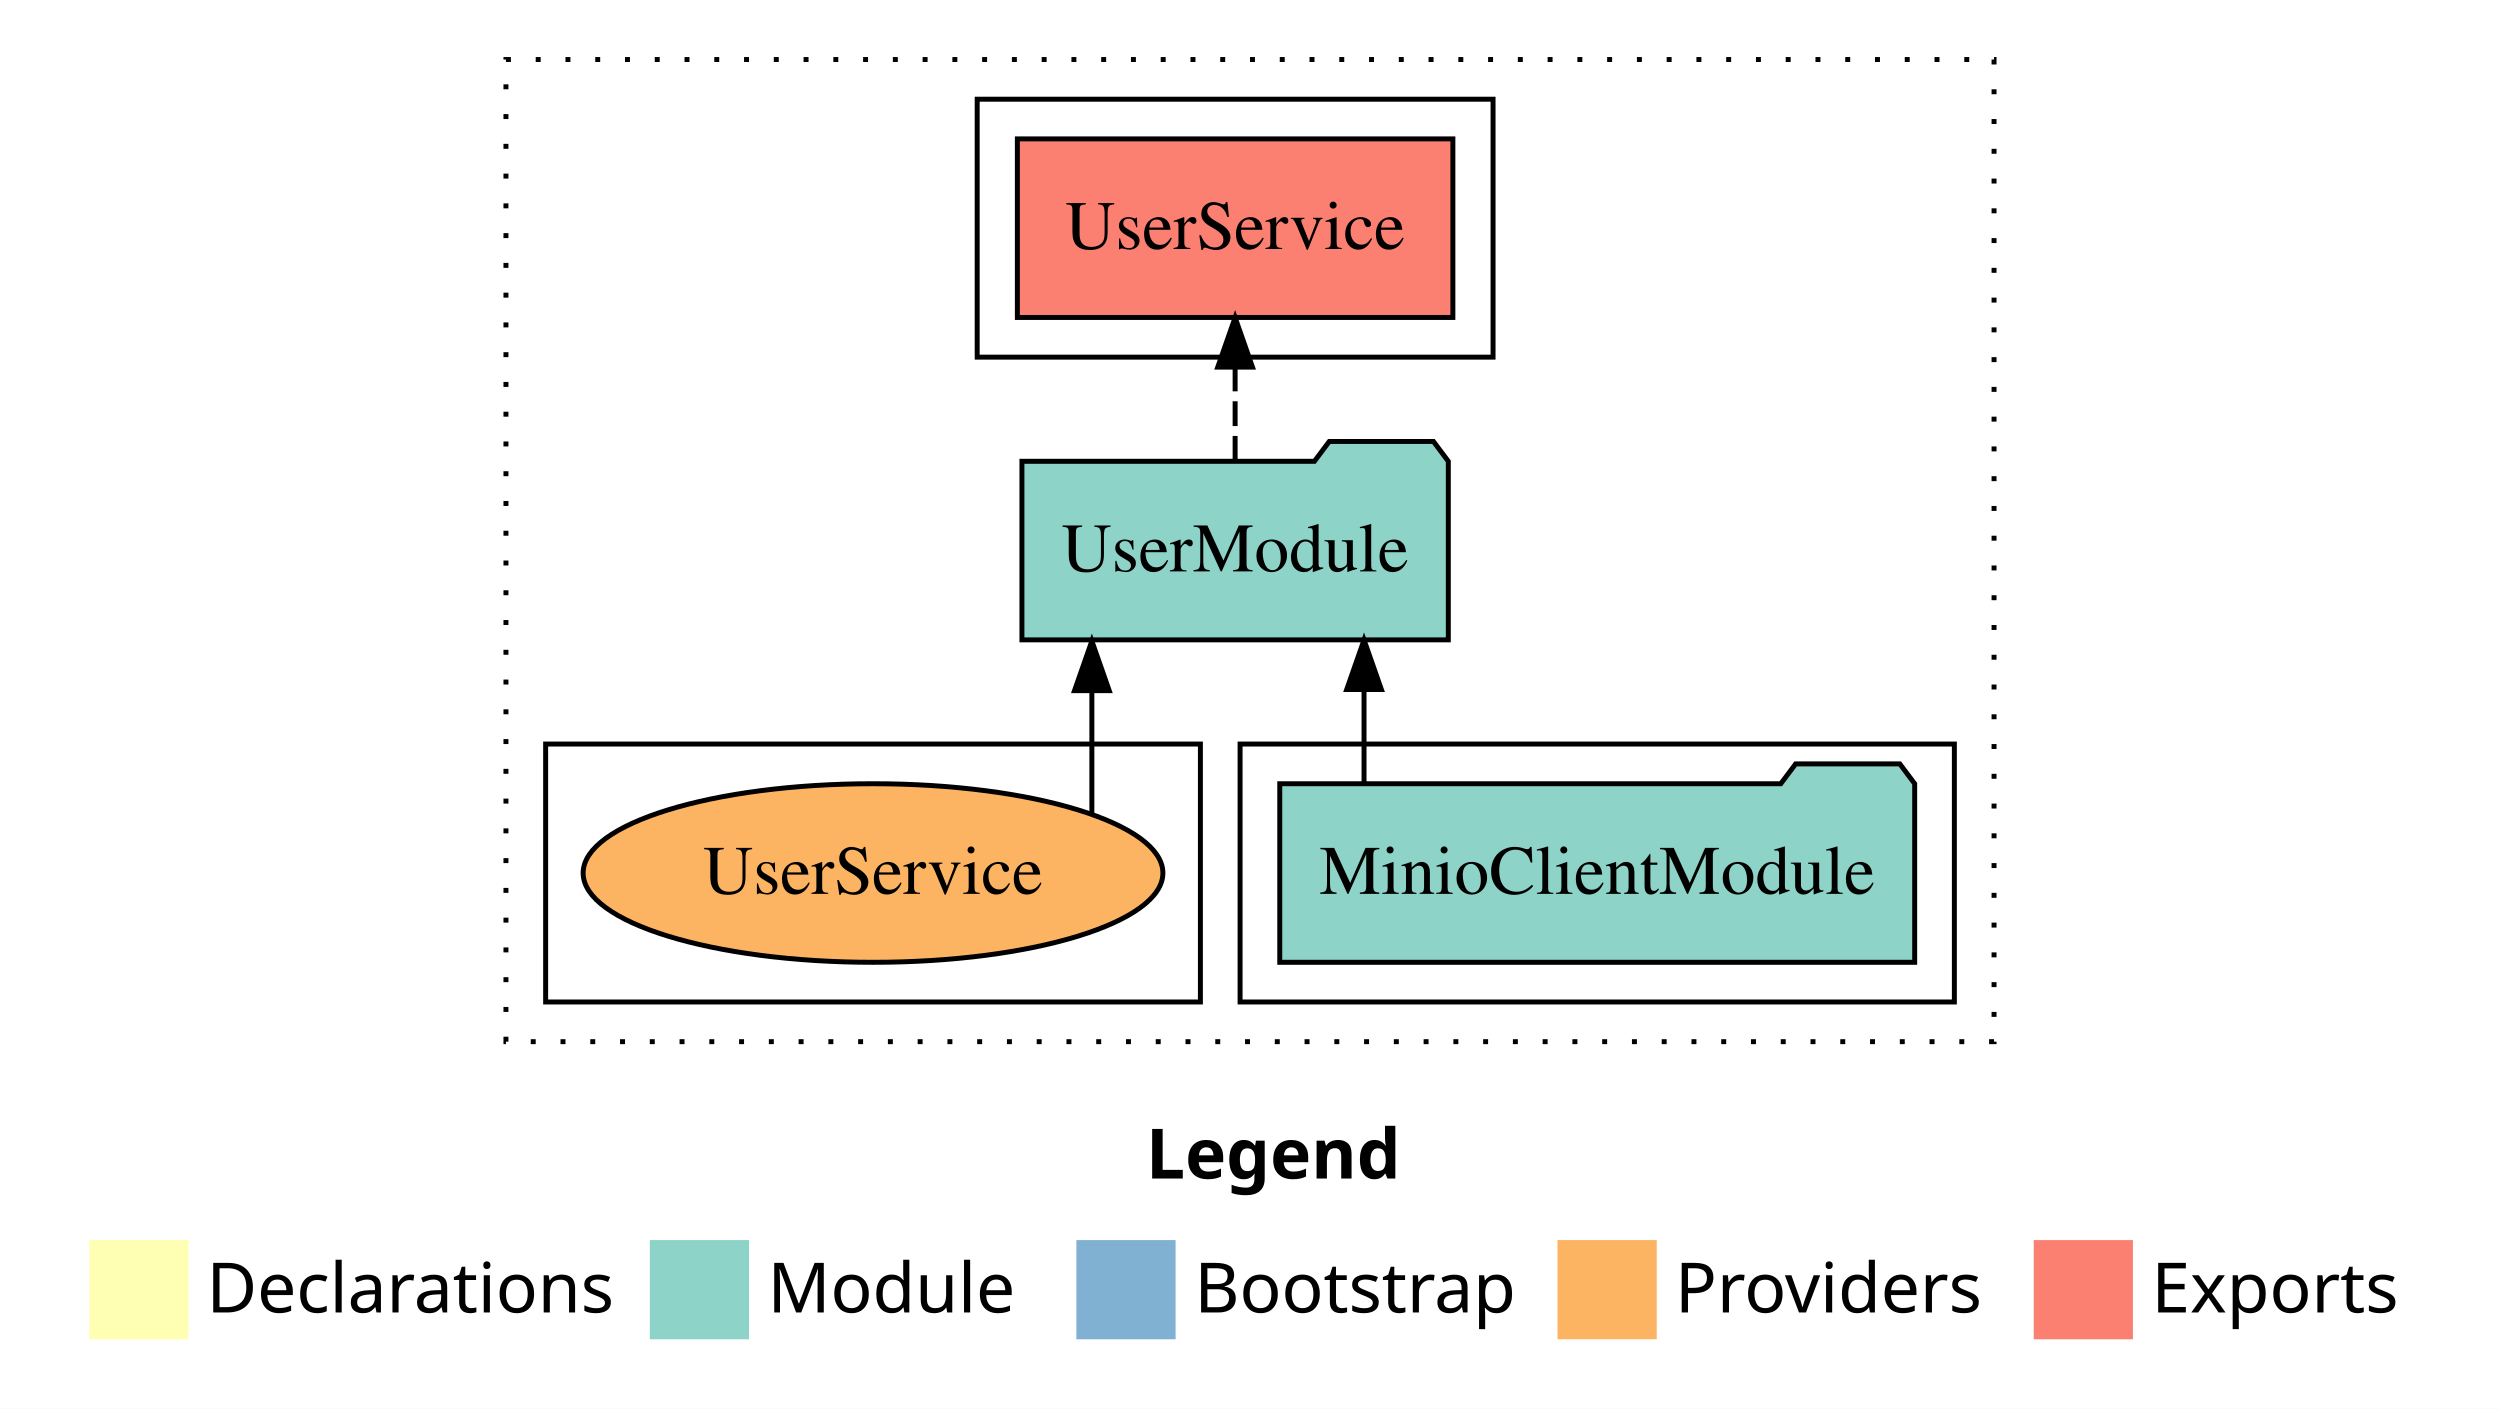
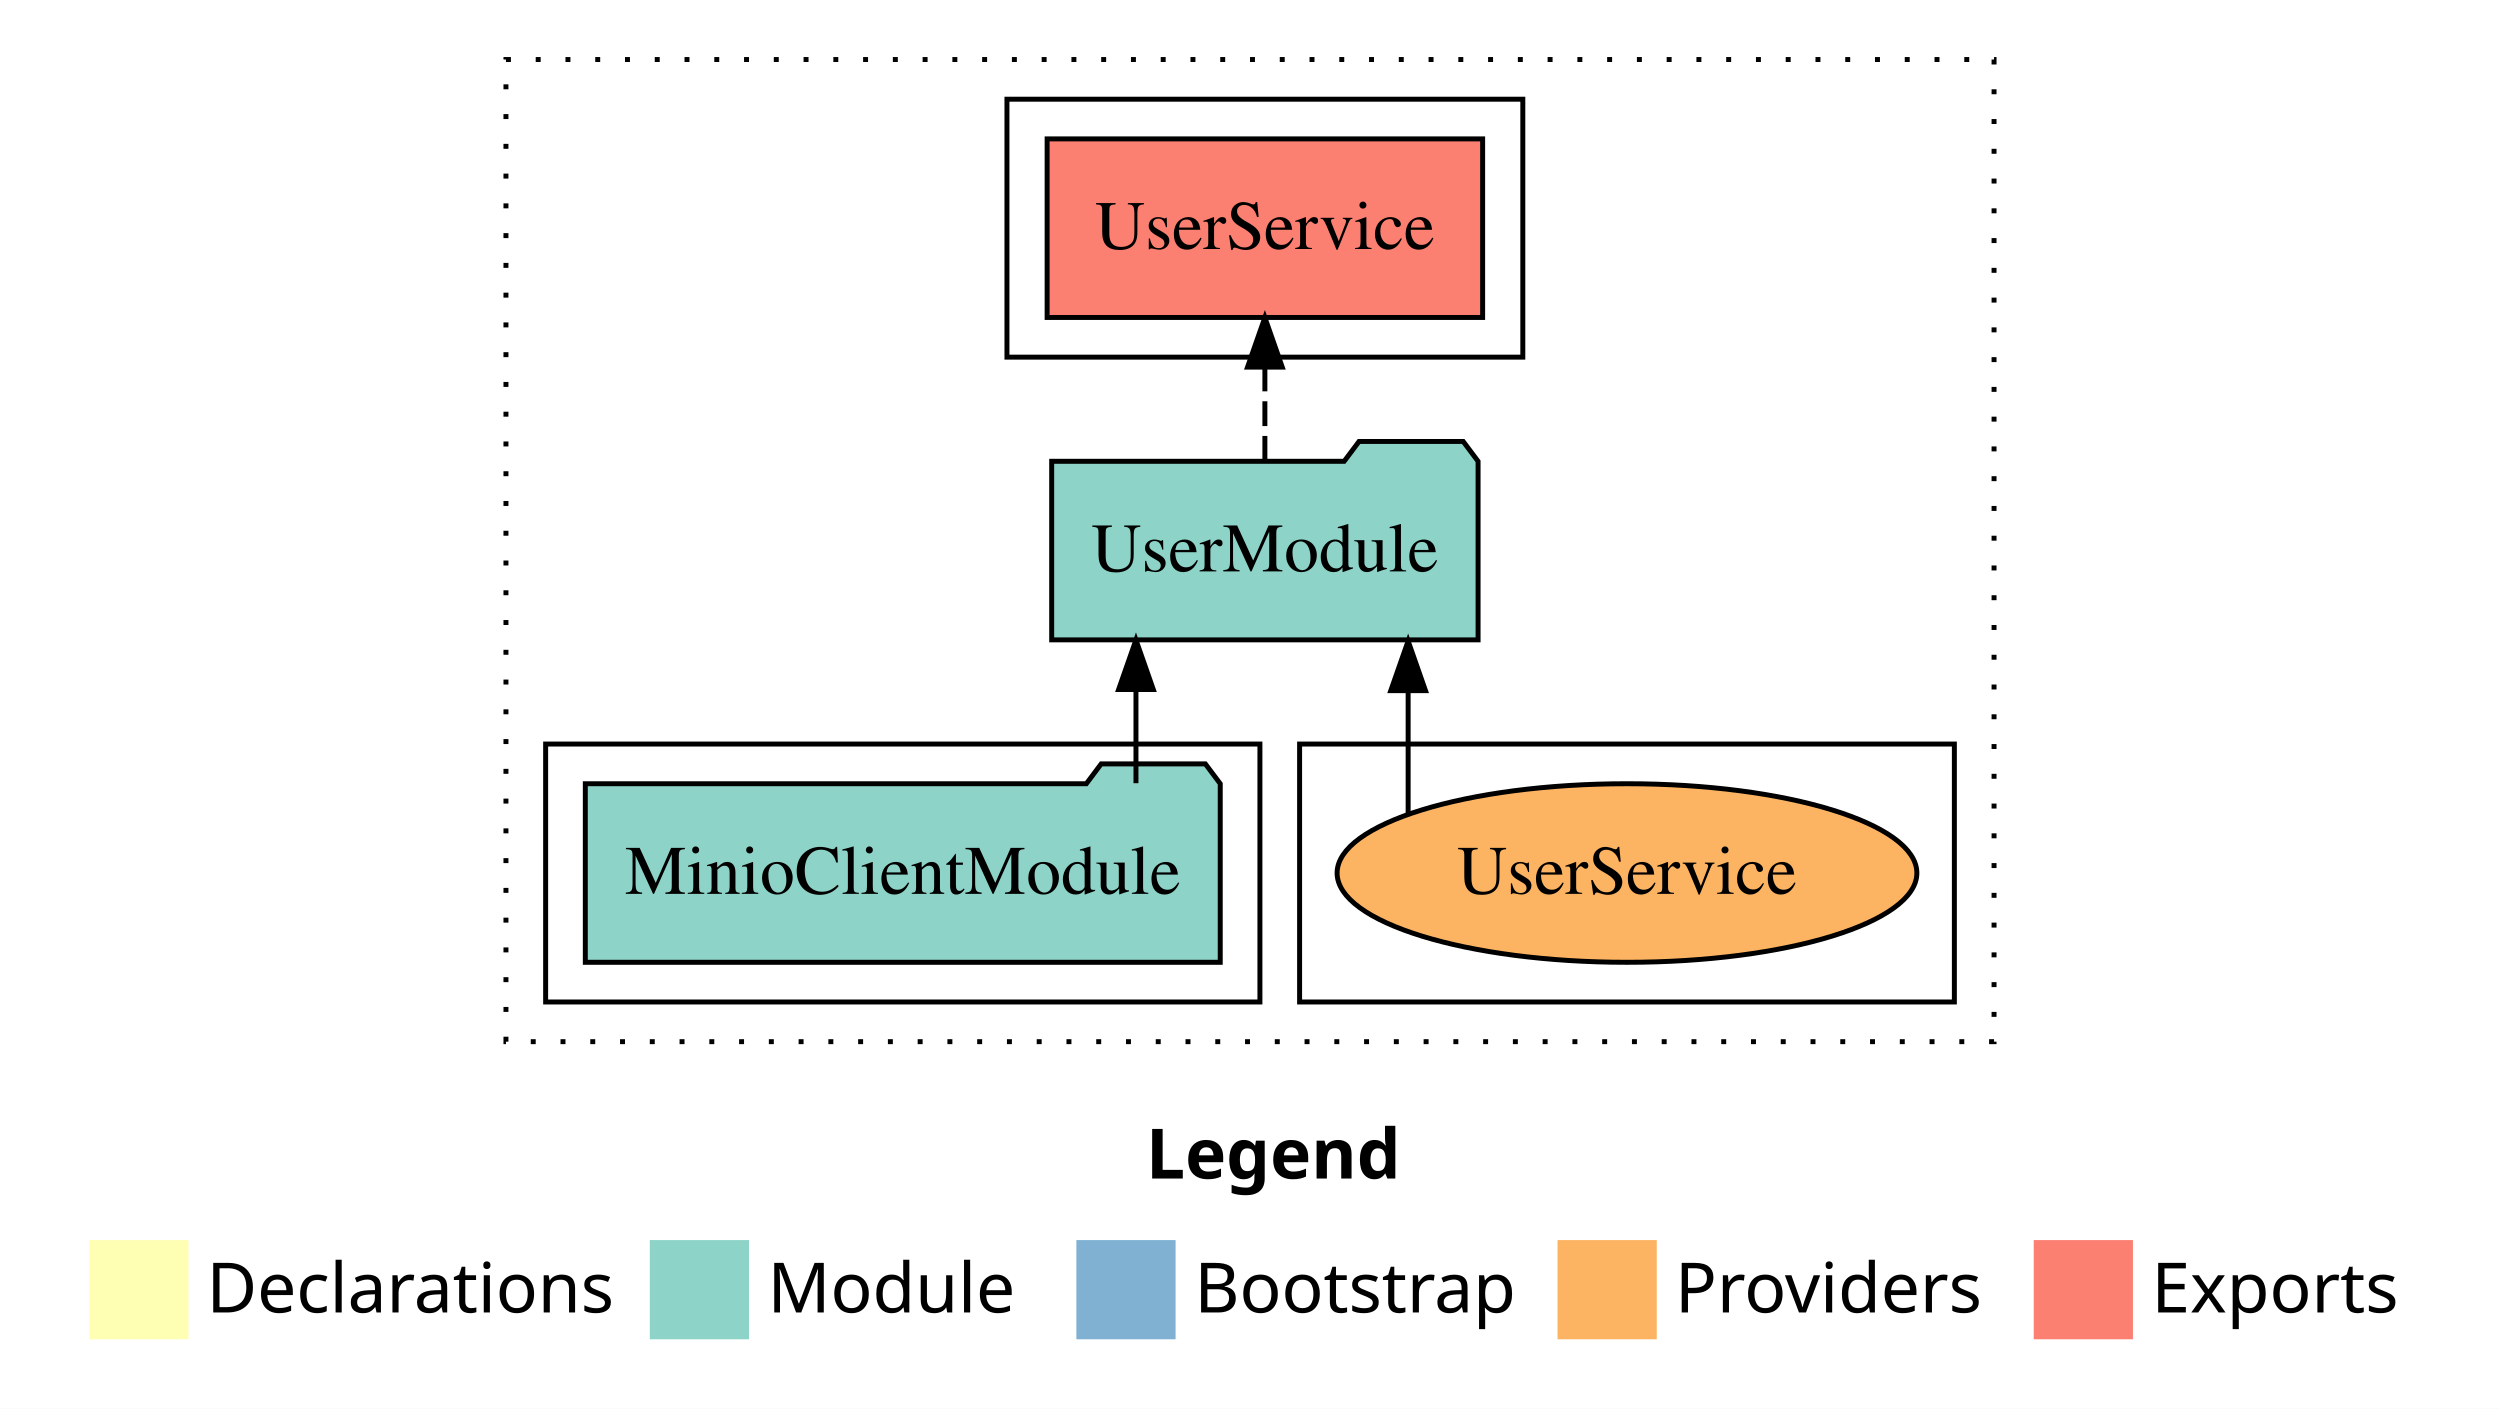
<svg xmlns="http://www.w3.org/2000/svg" width="504pt" height="284pt" viewBox="0.00 0.00 504.00 284.00">
  <g id="graph0" class="graph" transform="scale(1 1) rotate(0) translate(4 280)">
    <polygon fill="white" stroke="transparent" points="-4,4 -4,-280 500,-280 500,4 -4,4" />
    <text text-anchor="start" x="227.01" y="-42.4" font-family="Times-12" font-weight="bold" font-size="14.00">Legend</text>
    <polygon fill="#ffffb3" stroke="transparent" points="14,-10 14,-30 34,-30 34,-10 14,-10" />
    <text text-anchor="start" x="37.63" y="-15.4" font-family="Times-12" font-size="14.00">  Declarations</text>
    <polygon fill="#8dd3c7" stroke="transparent" points="127,-10 127,-30 147,-30 147,-10 127,-10" />
    <text text-anchor="start" x="150.73" y="-15.4" font-family="Times-12" font-size="14.00">  Module</text>
    <polygon fill="#80b1d3" stroke="transparent" points="213,-10 213,-30 233,-30 233,-10 213,-10" />
    <text text-anchor="start" x="236.78" y="-15.4" font-family="Times-12" font-size="14.00">  Bootstrap</text>
    <polygon fill="#fdb462" stroke="transparent" points="310,-10 310,-30 330,-30 330,-10 310,-10" />
    <text text-anchor="start" x="333.67" y="-15.4" font-family="Times-12" font-size="14.00">  Providers</text>
    <polygon fill="#fb8072" stroke="transparent" points="406,-10 406,-30 426,-30 426,-10 406,-10" />
    <text text-anchor="start" x="429.73" y="-15.4" font-family="Times-12" font-size="14.00">  Exports</text>
    <g id="clust1" class="cluster">
      <polygon fill="none" stroke="black" stroke-dasharray="1,5" points="98,-70 98,-268 398,-268 398,-70 98,-70" />
    </g>
+     <g id="clust6" class="cluster">
+       <polygon fill="none" stroke="black" points="258,-78 258,-130 390,-130 390,-78 258,-78" />
+     </g>
    <g id="clust3" class="cluster">
-       <polygon fill="none" stroke="black" points="246,-78 246,-130 390,-130 390,-78 246,-78" />
-     </g>
-     <g id="clust6" class="cluster">
-       <polygon fill="none" stroke="black" points="106,-78 106,-130 238,-130 238,-78 106,-78" />
+       <polygon fill="none" stroke="black" points="106,-78 106,-130 250,-130 250,-78 106,-78" />
    </g>
    <g id="clust4" class="cluster">
-       <polygon fill="none" stroke="black" points="193,-208 193,-260 297,-260 297,-208 193,-208" />
+       <polygon fill="none" stroke="black" points="199,-208 199,-260 303,-260 303,-208 199,-208" />
    </g>
    <g id="node1" class="node">
-       <polygon fill="#8dd3c7" stroke="black" points="382,-122 379,-126 358,-126 355,-122 254,-122 254,-86 382,-86 382,-122" />
-       <text text-anchor="middle" x="318" y="-99.8" font-family="Times,serif" font-size="14.00">MinioClientModule</text>
+       <polygon fill="#8dd3c7" stroke="black" points="242,-122 239,-126 218,-126 215,-122 114,-122 114,-86 242,-86 242,-122" />
+       <text text-anchor="middle" x="178" y="-99.8" font-family="Times,serif" font-size="14.00">MinioClientModule</text>
    </g>
    <g id="node2" class="node">
-       <polygon fill="#8dd3c7" stroke="black" points="287.98,-187 284.98,-191 263.98,-191 260.98,-187 202.02,-187 202.02,-151 287.98,-151 287.98,-187" />
-       <text text-anchor="middle" x="245" y="-164.8" font-family="Times,serif" font-size="14.00">UserModule</text>
+       <polygon fill="#8dd3c7" stroke="black" points="293.98,-187 290.98,-191 269.98,-191 266.98,-187 208.02,-187 208.02,-151 293.98,-151 293.98,-187" />
+       <text text-anchor="middle" x="251" y="-164.8" font-family="Times,serif" font-size="14.00">UserModule</text>
    </g>
    <g id="edge1" class="edge">
-       <path fill="none" stroke="black" d="M270.99,-122.11C270.99,-122.11 270.99,-140.99 270.99,-140.99" />
-       <polygon fill="black" stroke="black" points="267.49,-140.99 270.99,-150.99 274.49,-140.99 267.49,-140.99" />
+       <path fill="none" stroke="black" d="M225.01,-122.11C225.01,-122.11 225.01,-140.99 225.01,-140.99" />
+       <polygon fill="black" stroke="black" points="221.51,-140.99 225.01,-150.99 228.51,-140.99 221.51,-140.99" />
    </g>
    <g id="node3" class="node">
-       <polygon fill="#fb8072" stroke="black" points="288.9,-252 201.1,-252 201.1,-216 288.9,-216 288.9,-252" />
-       <text text-anchor="middle" x="245" y="-229.8" font-family="Times,serif" font-size="14.00">UserService </text>
+       <polygon fill="#fb8072" stroke="black" points="294.9,-252 207.1,-252 207.1,-216 294.9,-216 294.9,-252" />
+       <text text-anchor="middle" x="251" y="-229.8" font-family="Times,serif" font-size="14.00">UserService </text>
    </g>
    <g id="edge2" class="edge">
-       <path fill="none" stroke="black" stroke-dasharray="5,2" d="M245,-187.11C245,-187.11 245,-205.99 245,-205.99" />
-       <polygon fill="black" stroke="black" points="241.5,-205.99 245,-215.99 248.5,-205.99 241.5,-205.99" />
+       <path fill="none" stroke="black" stroke-dasharray="5,2" d="M251,-187.11C251,-187.11 251,-205.99 251,-205.99" />
+       <polygon fill="black" stroke="black" points="247.5,-205.99 251,-215.99 254.5,-205.99 247.5,-205.99" />
    </g>
    <g id="node4" class="node">
-       <ellipse fill="#fdb462" stroke="black" cx="172" cy="-104" rx="58.44" ry="18" />
-       <text text-anchor="middle" x="172" y="-99.8" font-family="Times,serif" font-size="14.00">UserService</text>
+       <ellipse fill="#fdb462" stroke="black" cx="324" cy="-104" rx="58.44" ry="18" />
+       <text text-anchor="middle" x="324" y="-99.8" font-family="Times,serif" font-size="14.00">UserService</text>
    </g>
    <g id="edge3" class="edge">
-       <path fill="none" stroke="black" d="M216.12,-115.92C216.12,-115.92 216.12,-140.77 216.12,-140.77" />
-       <polygon fill="black" stroke="black" points="212.62,-140.77 216.12,-150.77 219.62,-140.77 212.62,-140.77" />
+       <path fill="none" stroke="black" d="M279.88,-115.92C279.88,-115.92 279.88,-140.77 279.88,-140.77" />
+       <polygon fill="black" stroke="black" points="276.38,-140.77 279.88,-150.77 283.38,-140.77 276.38,-140.77" />
    </g>
  </g>
</svg>
